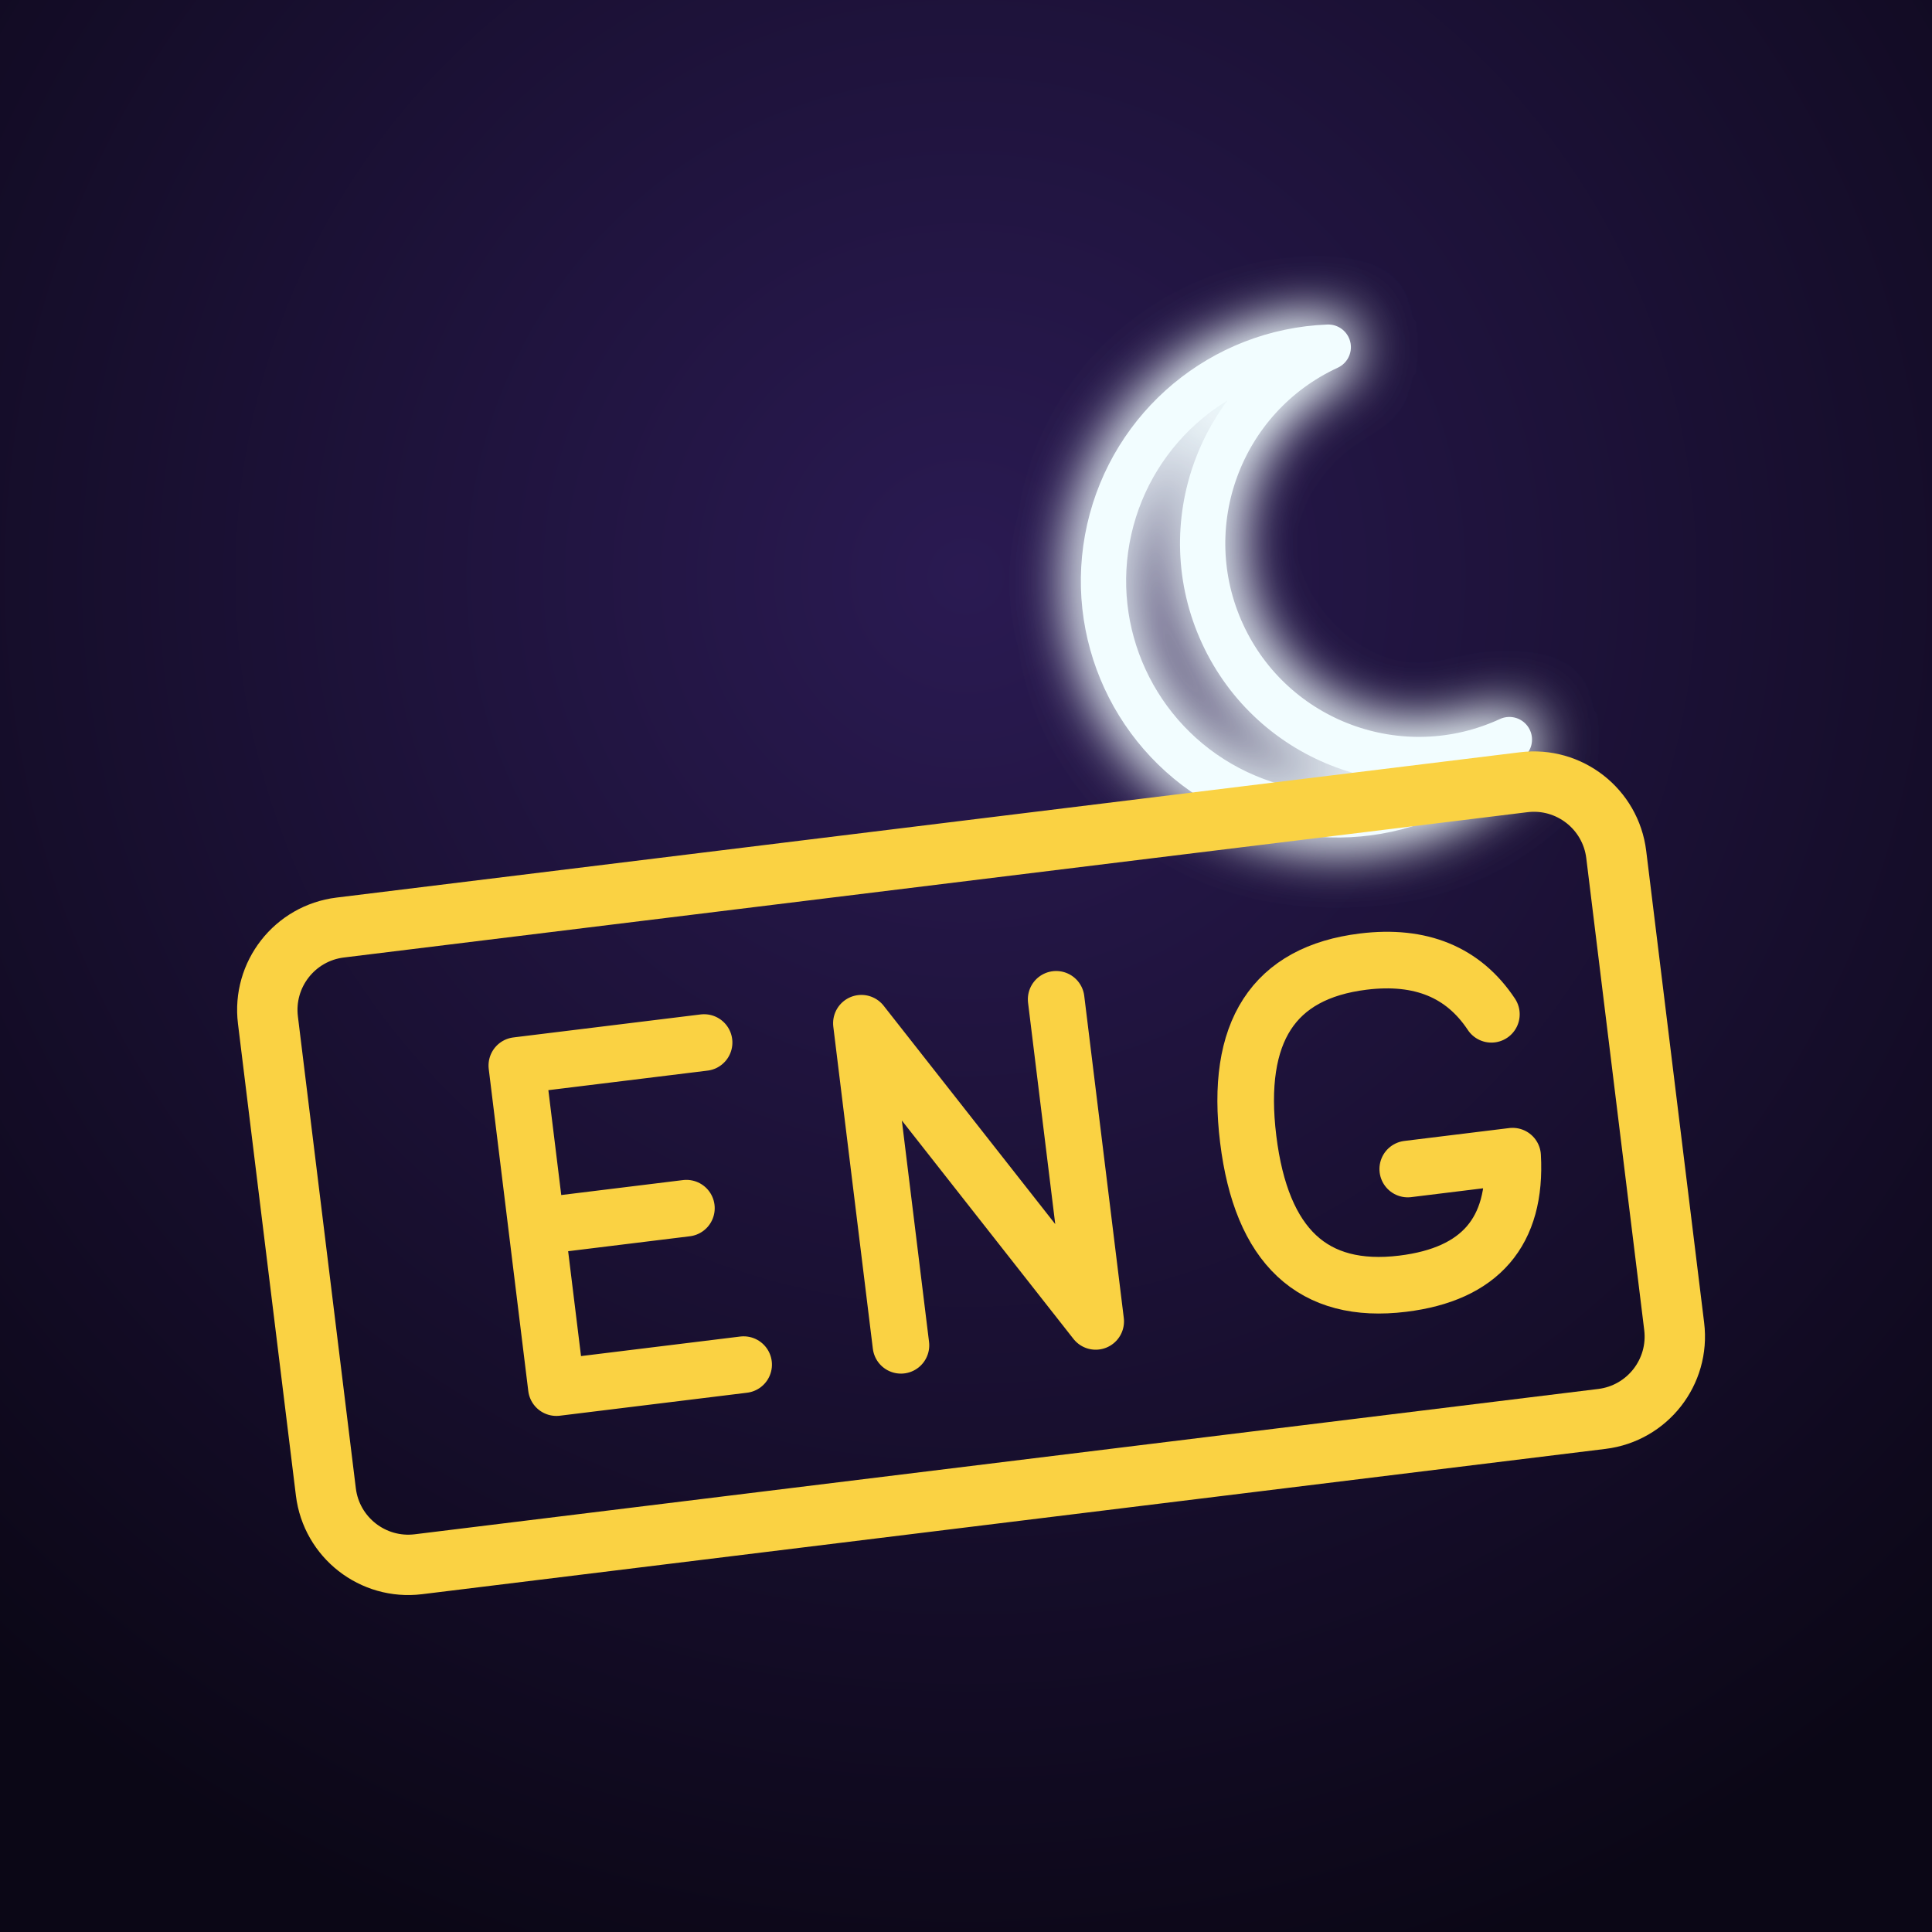
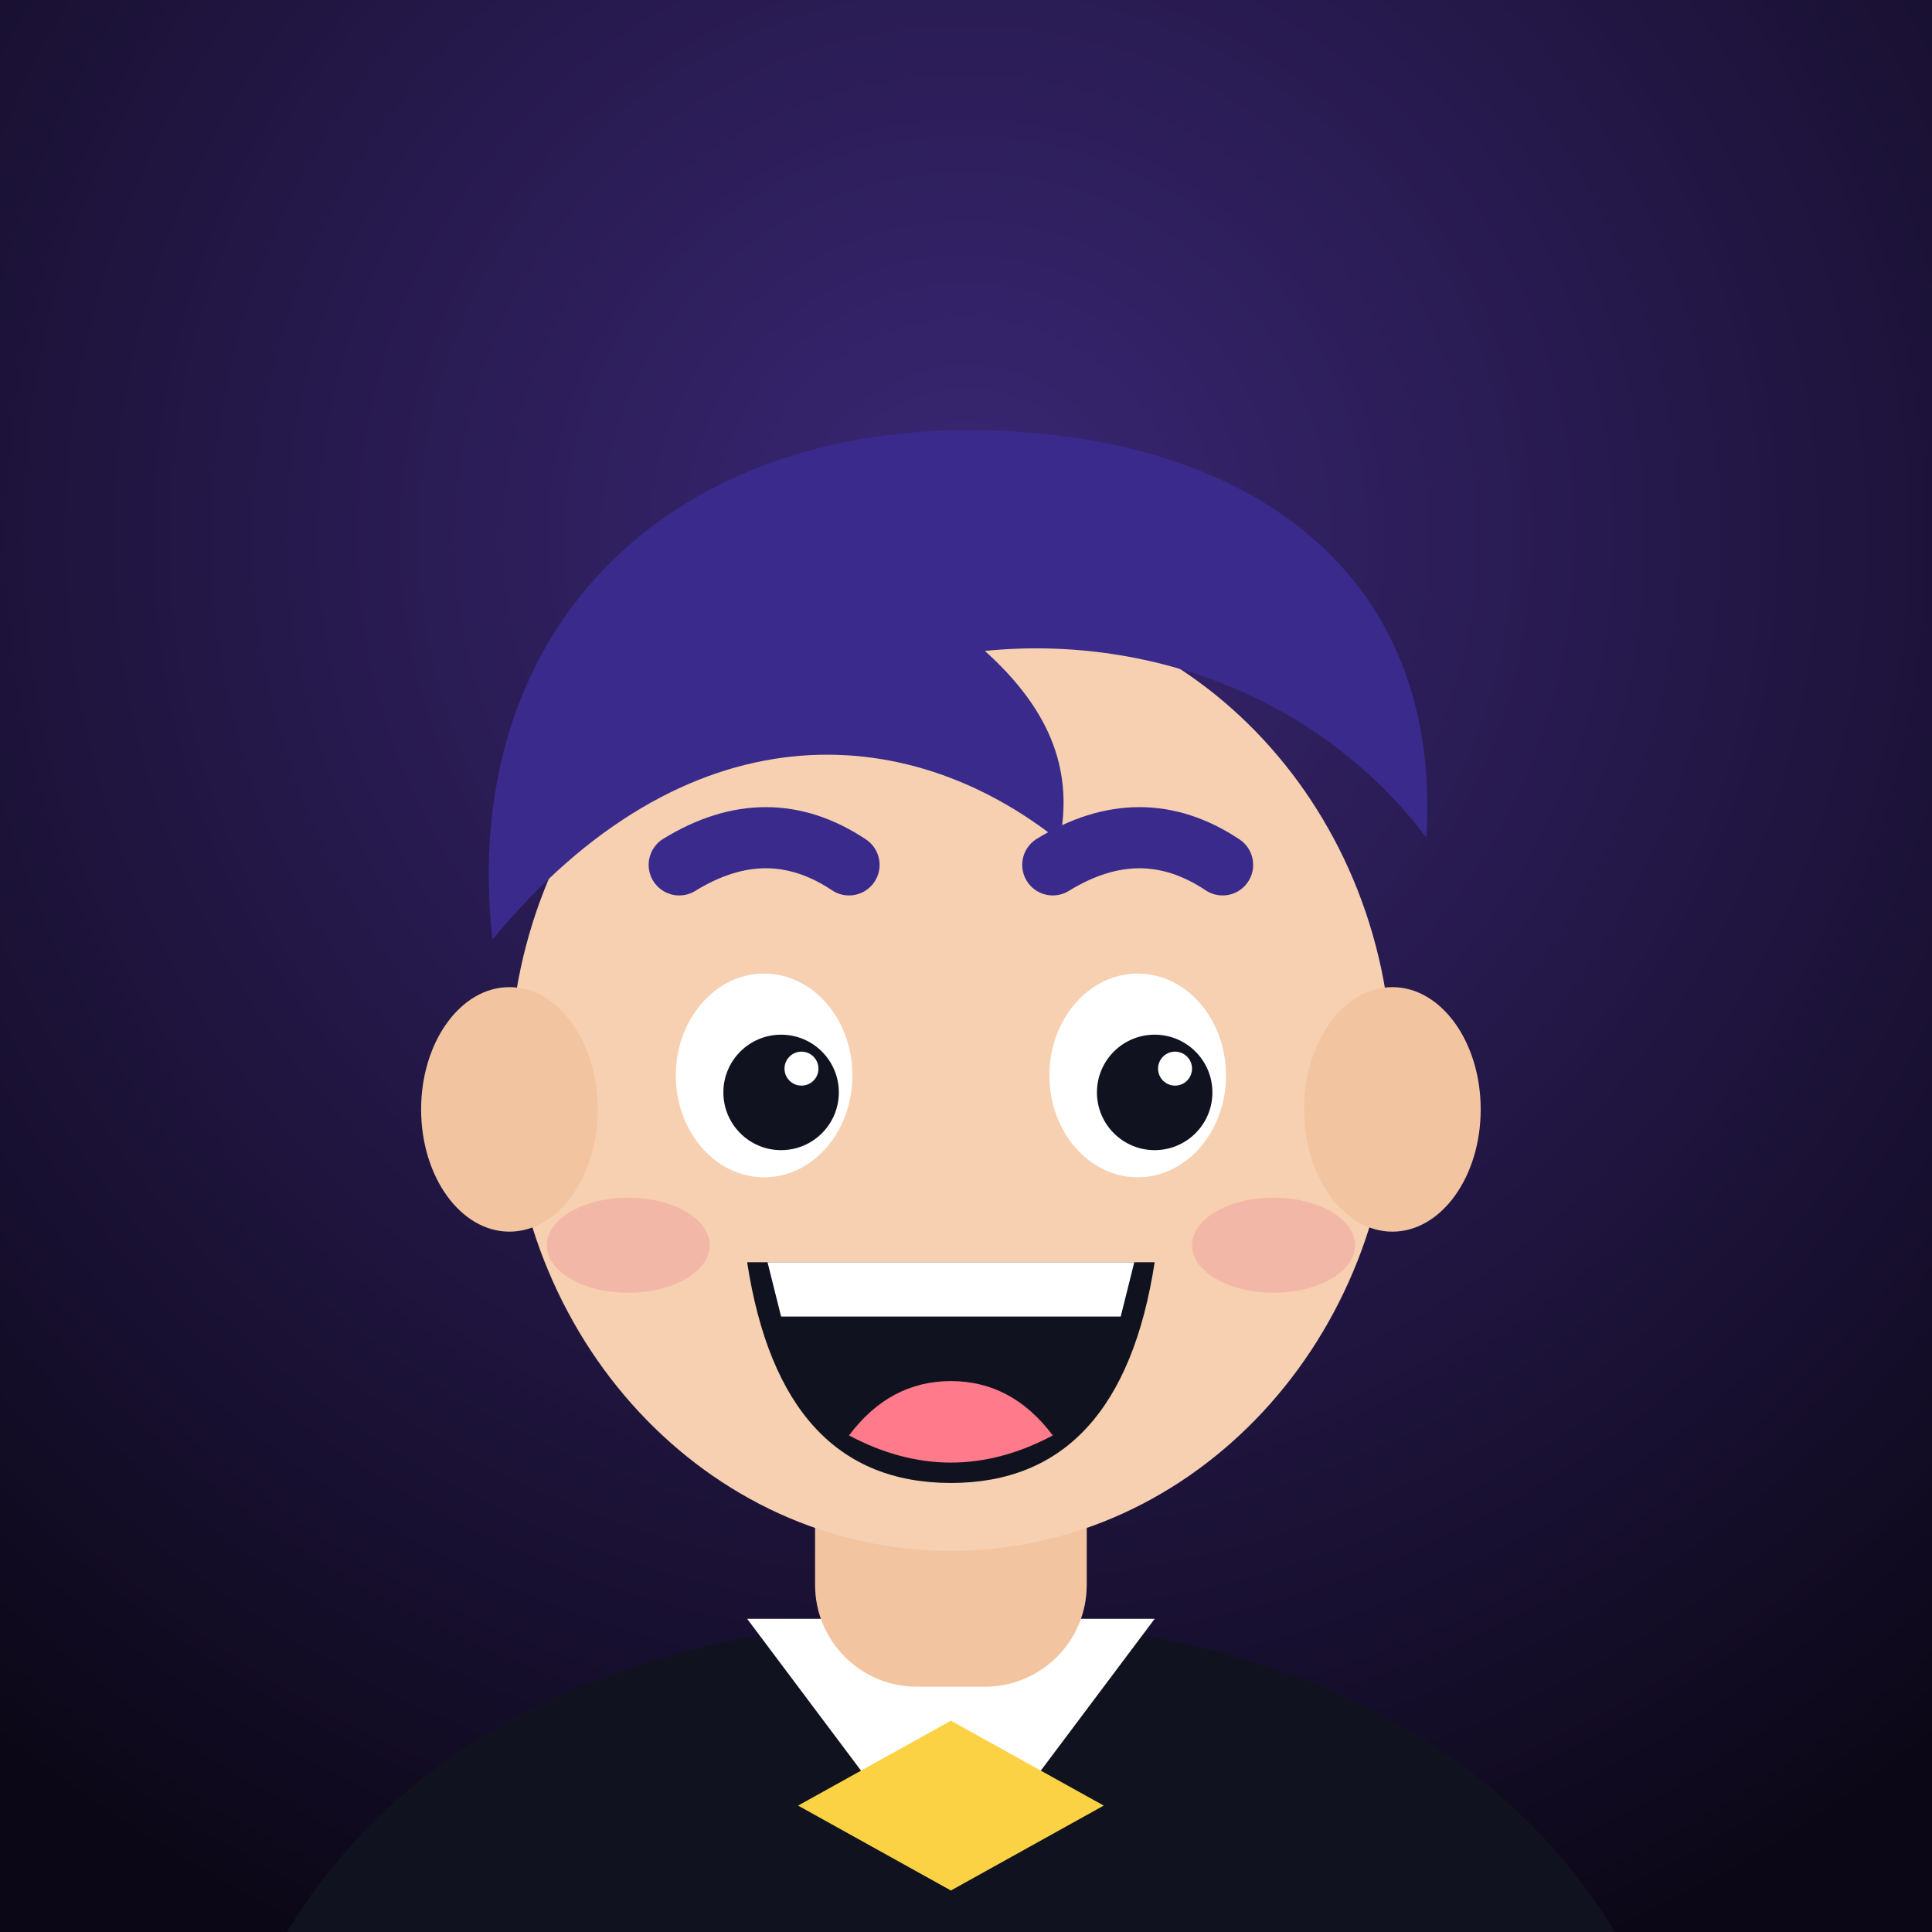
<svg xmlns="http://www.w3.org/2000/svg" viewBox="0 0 512 512">
  <defs>
-     <radialGradient id="g" cx="50%" cy="30%" r="75%">
-       <stop offset="0" stop-color="#2a1a52" />
+     <radialGradient id="g" cx="50%" cy="28%" r="80%">
+       <stop offset="0" stop-color="#3a2775" />
      <stop offset="1" stop-color="#0b0716" />
    </radialGradient>
-     <filter id="glow" x="-50%" y="-50%" width="200%" height="200%">
-       <feGaussianBlur stdDeviation="8" result="b" />
-       <feMerge>
-         <feMergeNode in="b" />
-         <feMergeNode in="b" />
-         <feMergeNode in="SourceGraphic" />
-       </feMerge>
-     </filter>
  </defs>
  <rect width="512" height="512" fill="url(#g)" />
-   <path d="M352 92a62 62 0 1 0 48 104a50 50 0 1 1-48-104z" fill="none" stroke="#f2fdff" stroke-width="12" stroke-linejoin="round" filter="url(#glow)" />
-   <g transform="rotate(-7 256 300)">
-     <rect x="76" y="226" width="360" height="170" rx="22" fill="none" stroke="#fad243" stroke-width="16" />
-     <path d="M140 268v86M140 268h50M140 311h40M140 354h50M232 354v-86l52 86v-86M398 286q-9-18-32-18q-36 0-36 43q0 43 36 43q31 0 33-30h-28" fill="none" stroke="#fad243" stroke-width="15" stroke-linecap="round" stroke-linejoin="round" />
+   <g transform="translate(-36 6) scale(9)">
+     <path d="M10 64c1-11 10-17 22-17s21 6 22 17z" fill="#10131f" />
+     <path d="M26 47l6 8 6-8z" fill="#fff" />
+     <path d="M27.5 52.5l4.5-2.5 4.5 2.5-4.5 2.5z" fill="#fad243" />
+     <rect x="28" y="40" width="8" height="9" rx="3" fill="#f2c4a0" />
+     <ellipse cx="32" cy="31" rx="13" ry="14" fill="#f6d0b1" />
+     <ellipse cx="19" cy="32" rx="2.6" ry="3.6" fill="#f2c4a0" />
+     <ellipse cx="45" cy="32" rx="2.6" ry="3.6" fill="#f2c4a0" />
+     <path d="M18.5 27c-1-9 5-15 14-15 8 0 14 4 13.5 12-3-4-8-6-13-5.5 2 1.8 2.6 3.6 2.2 5.6-4.5-3.6-11-4-16.7 2.9z" fill="#3a2a8c" />
+     <ellipse cx="26.5" cy="31" rx="2.6" ry="3" fill="#fff" />
+     <ellipse cx="37.5" cy="31" rx="2.6" ry="3" fill="#fff" />
+     <circle cx="27" cy="31.5" r="1.7" fill="#10131f" />
+     <circle cx="38" cy="31.5" r="1.7" fill="#10131f" />
+     <circle cx="27.6" cy="30.8" r=".5" fill="#fff" />
+     <circle cx="38.6" cy="30.8" r=".5" fill="#fff" />
+     <ellipse cx="22.5" cy="36" rx="2.4" ry="1.4" fill="#f2a7a0" opacity=".6" />
+     <ellipse cx="41.5" cy="36" rx="2.4" ry="1.4" fill="#f2a7a0" opacity=".6" />
+     <path d="M24 24.8q2.6-1.6 5 0M35 24.8q2.6-1.6 5 0" stroke="#3a2a8c" stroke-width="1.8" fill="none" stroke-linecap="round" />
+     <path d="M26 36.5h12q-1 6.5-6 6.5t-6-6.5z" fill="#10131f" />
+     <path d="M26.6 36.5h10.8l-.4 1.6h-10z" fill="#fff" />
+     <path d="M29 41.6q3 1.6 6 0q-1.2-1.6-3-1.6t-3 1.6z" fill="#ff7a8a" />
  </g>
</svg>
